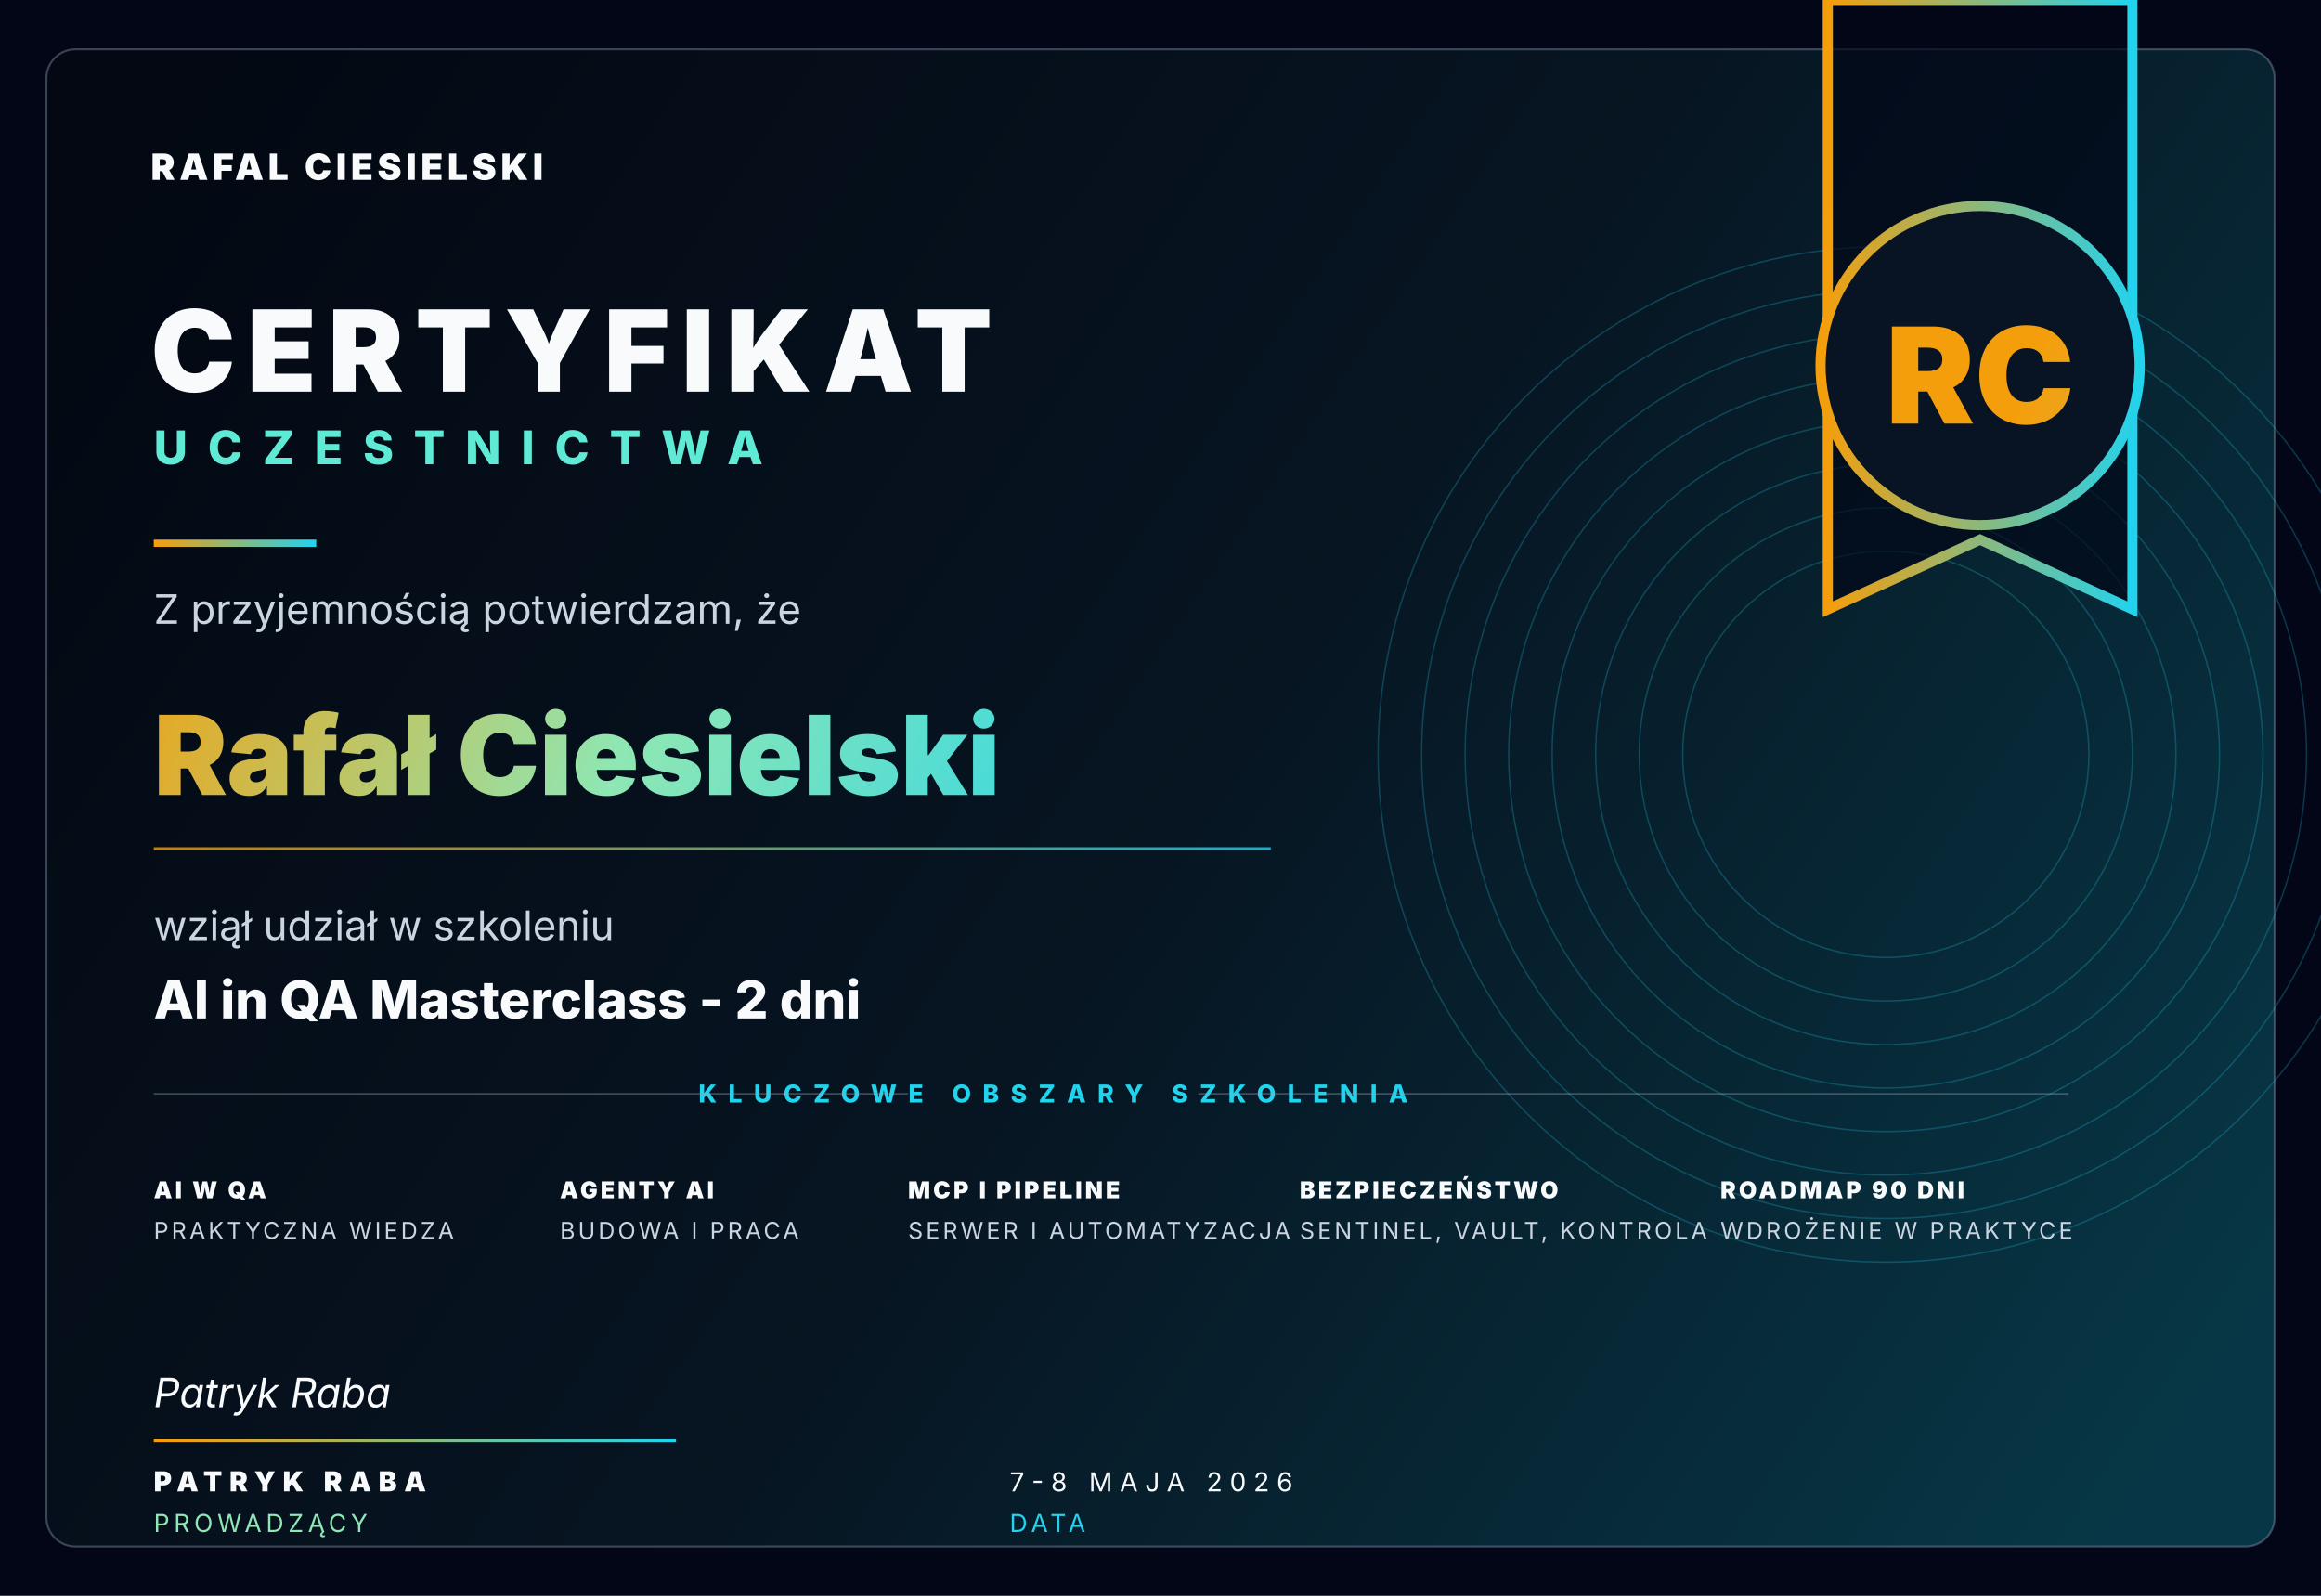
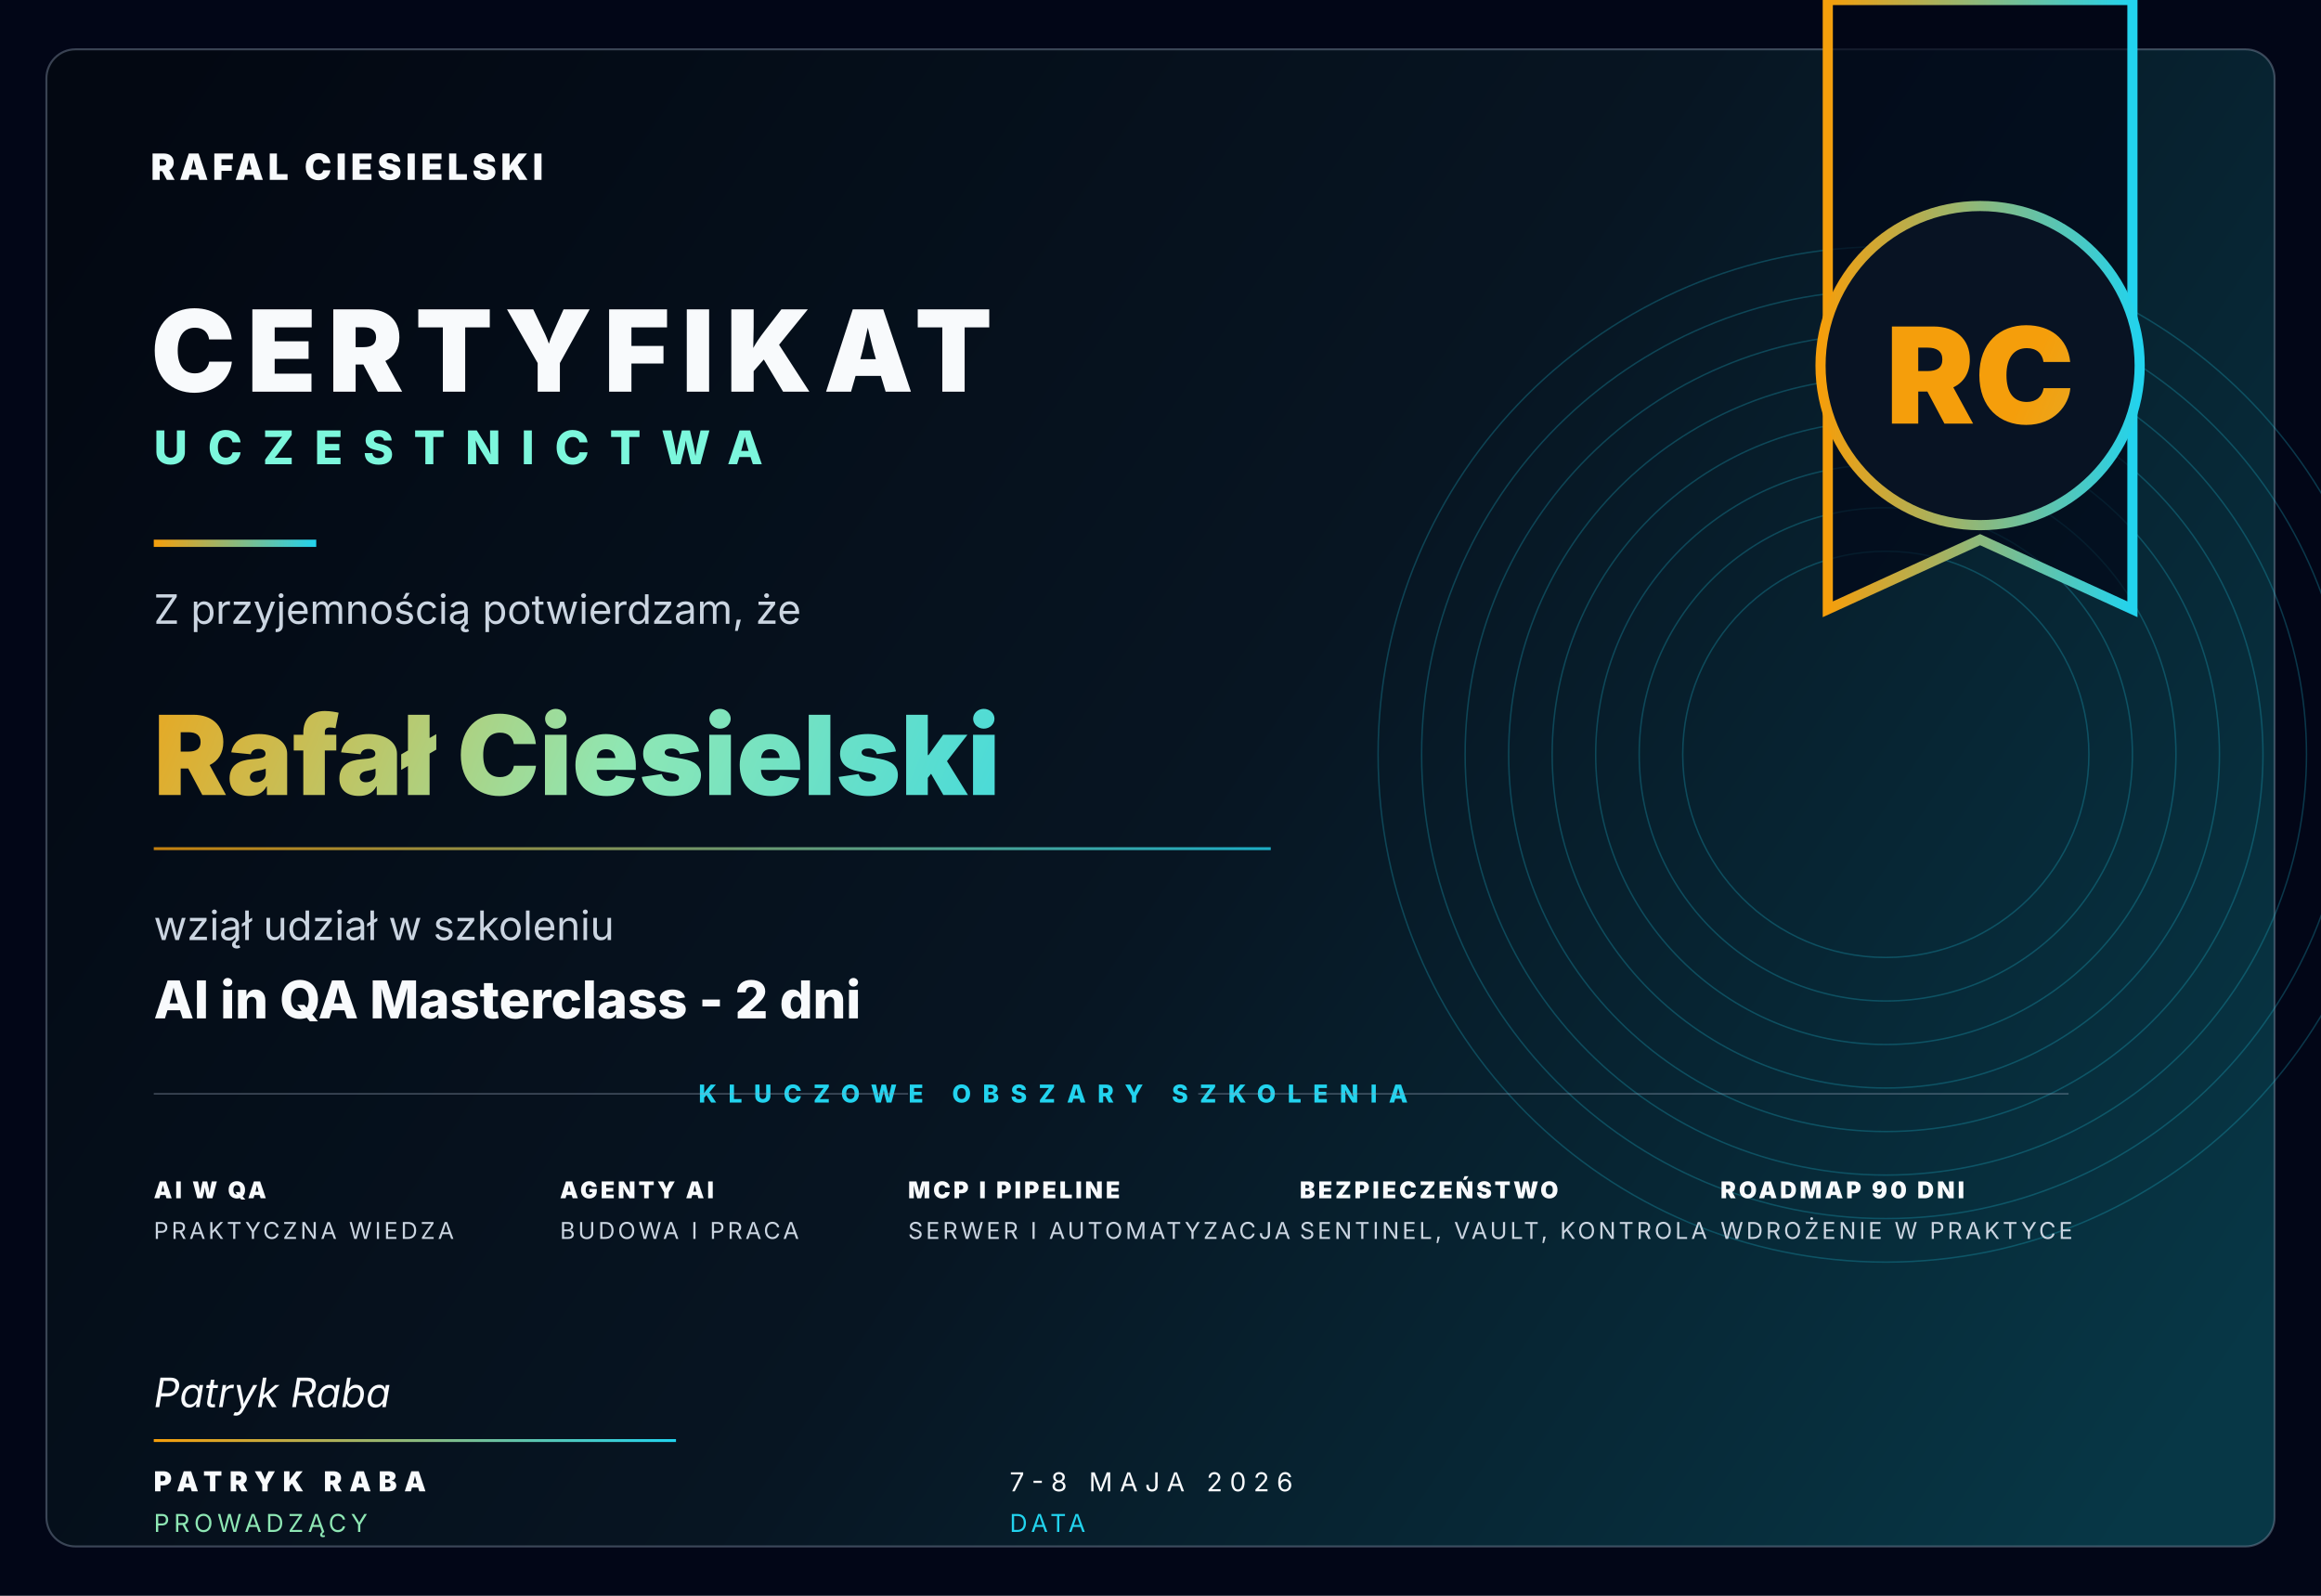
<svg xmlns="http://www.w3.org/2000/svg" viewBox="0 0 1600 1100" role="img" aria-labelledby="title desc">
  <defs>
    <linearGradient id="bg" x1="90" y1="80" x2="1490" y2="1020" gradientUnits="userSpaceOnUse">
      <stop offset="0" stop-color="#030812" />
      <stop offset="0.52" stop-color="#071522" />
      <stop offset="1" stop-color="#073746" />
    </linearGradient>
    <linearGradient id="accent" x1="110" y1="330" x2="820" y2="620" gradientUnits="userSpaceOnUse">
      <stop offset="0" stop-color="#f59e0b" />
      <stop offset="0.48" stop-color="#8ee7b4" />
      <stop offset="1" stop-color="#22d3ee" />
    </linearGradient>
    <linearGradient id="line" x1="0" y1="0" x2="1" y2="0">
      <stop offset="0" stop-color="#f59e0b" />
      <stop offset="1" stop-color="#22d3ee" />
    </linearGradient>
    <filter id="glow" x="-20%" y="-20%" width="140%" height="140%">
      <feGaussianBlur stdDeviation="8" result="blur" />
      <feMerge>
        <feMergeNode in="blur" />
        <feMergeNode in="SourceGraphic" />
      </feMerge>
    </filter>
  </defs>
  <rect width="1600" height="1100" fill="#020617" />
  <rect x="32" y="34" width="1536" height="1032" rx="20" fill="url(#bg)" stroke="rgba(148,163,184,0.38)" stroke-width="1.4" />
  <g opacity="0.24" fill="none" stroke="#22d3ee" stroke-width="1">
    <circle cx="1300" cy="520" r="140" />
    <circle cx="1300" cy="520" r="170" />
    <circle cx="1300" cy="520" r="200" />
    <circle cx="1300" cy="520" r="230" />
    <circle cx="1300" cy="520" r="260" />
    <circle cx="1300" cy="520" r="290" />
    <circle cx="1300" cy="520" r="320" />
    <circle cx="1300" cy="520" r="350" />
  </g>
  <g transform="translate(1260 0)">
    <path d="M0 0h210v420l-105-48-105 48z" fill="rgba(2,6,23,0.68)" stroke="url(#line)" stroke-width="7" />
    <circle cx="105" cy="252" r="110" fill="#081323" stroke="url(#line)" stroke-width="7" />
    <text x="105" y="292" text-anchor="middle" fill="url(#accent)" font-family="Inter, Arial, sans-serif" font-size="92" font-weight="900">RC</text>
  </g>
  <text x="104" y="124" fill="#f8fafc" font-family="Inter, Arial, sans-serif" font-size="25" font-weight="900" letter-spacing="3">RAFAL CIESIELSKI</text>
  <text x="104" y="270" fill="#f8fafc" font-family="Inter, Arial, sans-serif" font-size="78" font-weight="900" letter-spacing="8">CERTYFIKAT</text>
-   <text x="106" y="320" fill="#5eead4" font-family="Inter, Arial, sans-serif" font-size="32" font-weight="800" letter-spacing="14">UCZESTNICTWA</text>
+   <text x="106" y="320" fill="#7cf7dc" font-family="Inter, Arial, sans-serif" font-size="32" font-weight="800" letter-spacing="14">UCZESTNICTWA</text>
  <rect x="106" y="372" width="112" height="5" fill="url(#line)" />
  <text x="106" y="430" fill="#cbd5e1" font-family="Inter, Arial, sans-serif" font-size="28">Z przyjemnością potwierdzam, że</text>
  <text x="106" y="548" fill="url(#accent)" font-family="Inter, Arial, sans-serif" font-size="76" font-weight="900">Rafał Ciesielski</text>
  <rect x="106" y="584" width="770" height="2" fill="url(#line)" opacity="0.8" />
  <text x="106" y="648" fill="#cbd5e1" font-family="Inter, Arial, sans-serif" font-size="28">wziął udział w szkoleniu</text>
  <text x="106" y="702" fill="#f8fafc" font-family="Inter, Arial, sans-serif" font-size="36" font-weight="800">AI in QA Masterclass - 2 dni</text>
  <g transform="translate(106 760)">
    <text x="620" y="0" fill="#22d3ee" font-family="Inter, Arial, sans-serif" font-size="17" font-weight="800" letter-spacing="8" text-anchor="middle">KLUCZOWE OBSZARY SZKOLENIA</text>
    <line x1="0" y1="-6" x2="520" y2="-6" stroke="#94a3b8" opacity="0.42" />
    <line x1="720" y1="-6" x2="1320" y2="-6" stroke="#94a3b8" opacity="0.42" />
    <g font-family="Inter, Arial, sans-serif" font-size="16" fill="#cbd5e1" letter-spacing="2">
      <text x="0" y="66" font-weight="900" fill="#f8fafc">AI W QA</text>
      <text x="0" y="94">PRAKTYCZNA WIEDZA</text>
      <text x="280" y="66" font-weight="900" fill="#f8fafc">AGENTY AI</text>
      <text x="280" y="94">BUDOWA I PRACA</text>
      <text x="520" y="66" font-weight="900" fill="#f8fafc">MCP I PIPELINE</text>
      <text x="520" y="94">SERWER I AUTOMATYZACJA</text>
      <text x="790" y="66" font-weight="900" fill="#f8fafc">BEZPIECZEŃSTWO</text>
      <text x="790" y="94">SENTINEL, VAULT, KONTROLA</text>
      <text x="1080" y="66" font-weight="900" fill="#f8fafc">ROADMAP 90 DNI</text>
      <text x="1080" y="94">WDROŻENIE W PRAKTYCE</text>
    </g>
  </g>
  <g transform="translate(106 970)" font-family="Inter, Arial, sans-serif">
    <text x="0" y="0" fill="#f8fafc" font-size="28" font-style="italic">Patryk Raba</text>
    <rect x="0" y="22" width="360" height="2" fill="url(#line)" />
    <text x="0" y="58" fill="#f8fafc" font-size="19" font-weight="900" letter-spacing="5">PATRYK RABA</text>
    <text x="0" y="86" fill="#8ee7b4" font-size="17" letter-spacing="3">PROWADZĄCY</text>
    <text x="590" y="58" fill="#f8fafc" font-size="18" letter-spacing="5">7-8 MAJA 2026</text>
    <text x="590" y="86" fill="#22d3ee" font-size="17" letter-spacing="3">DATA</text>
  </g>
</svg>
